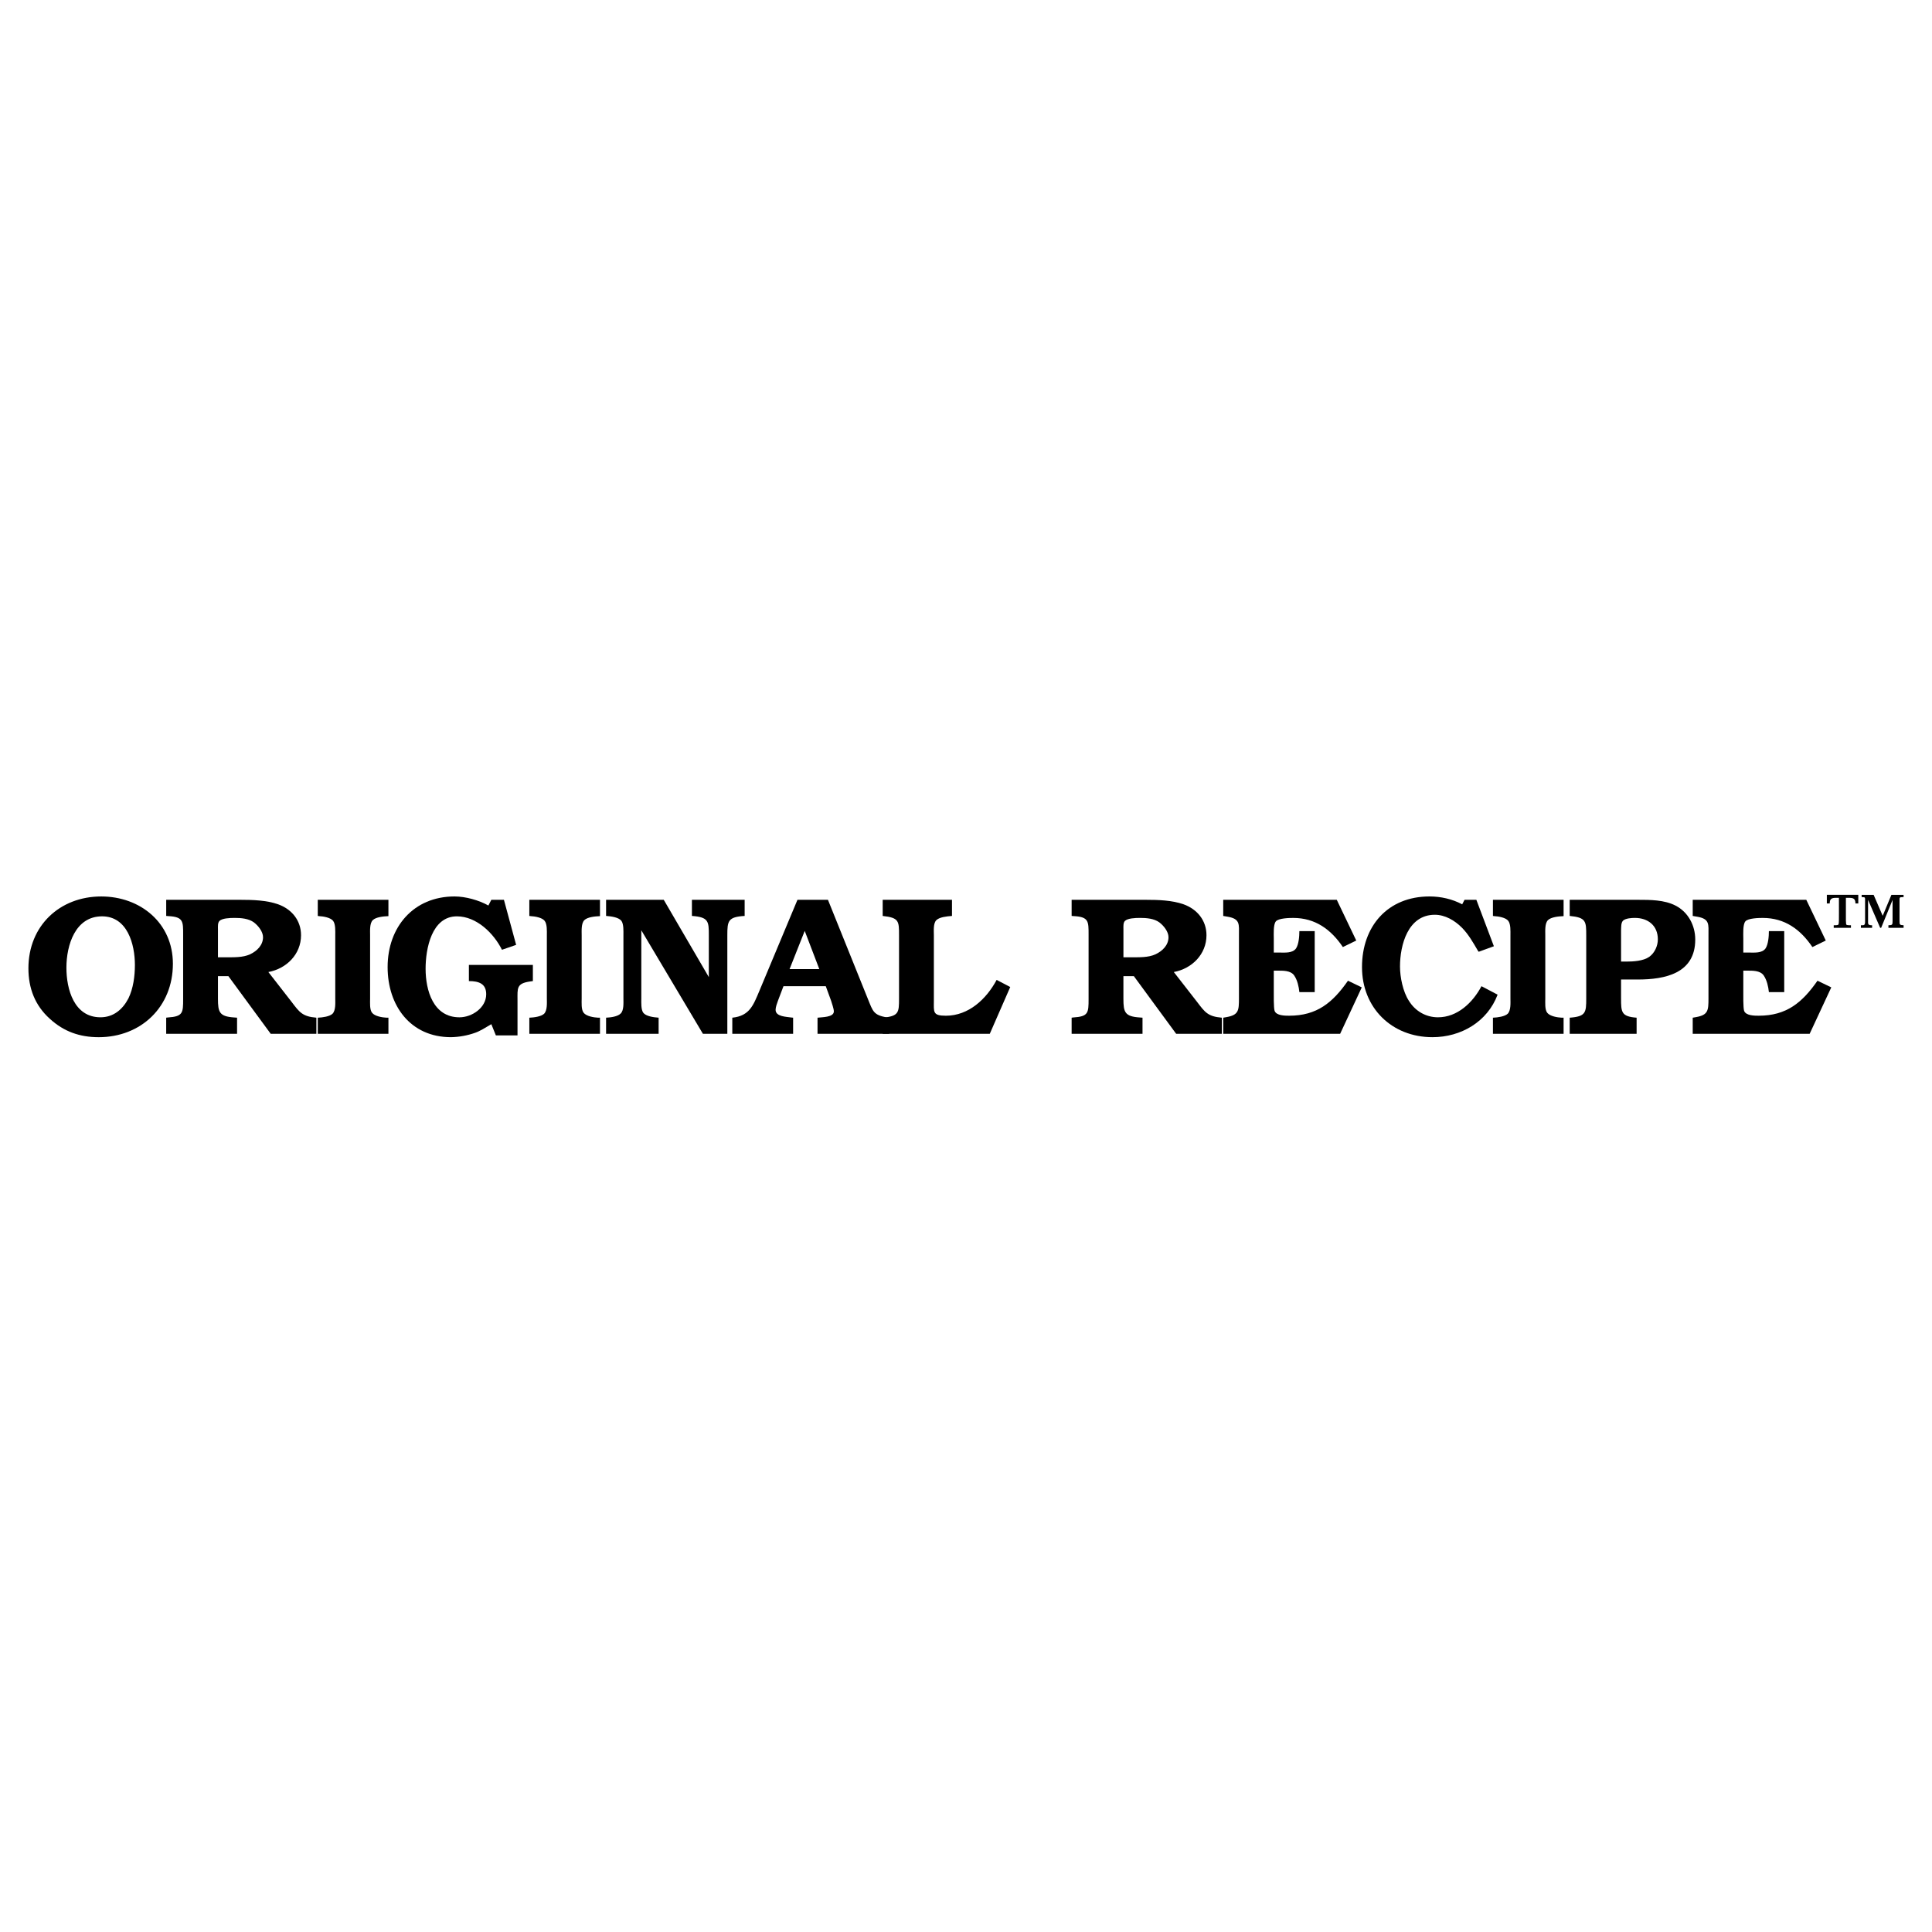
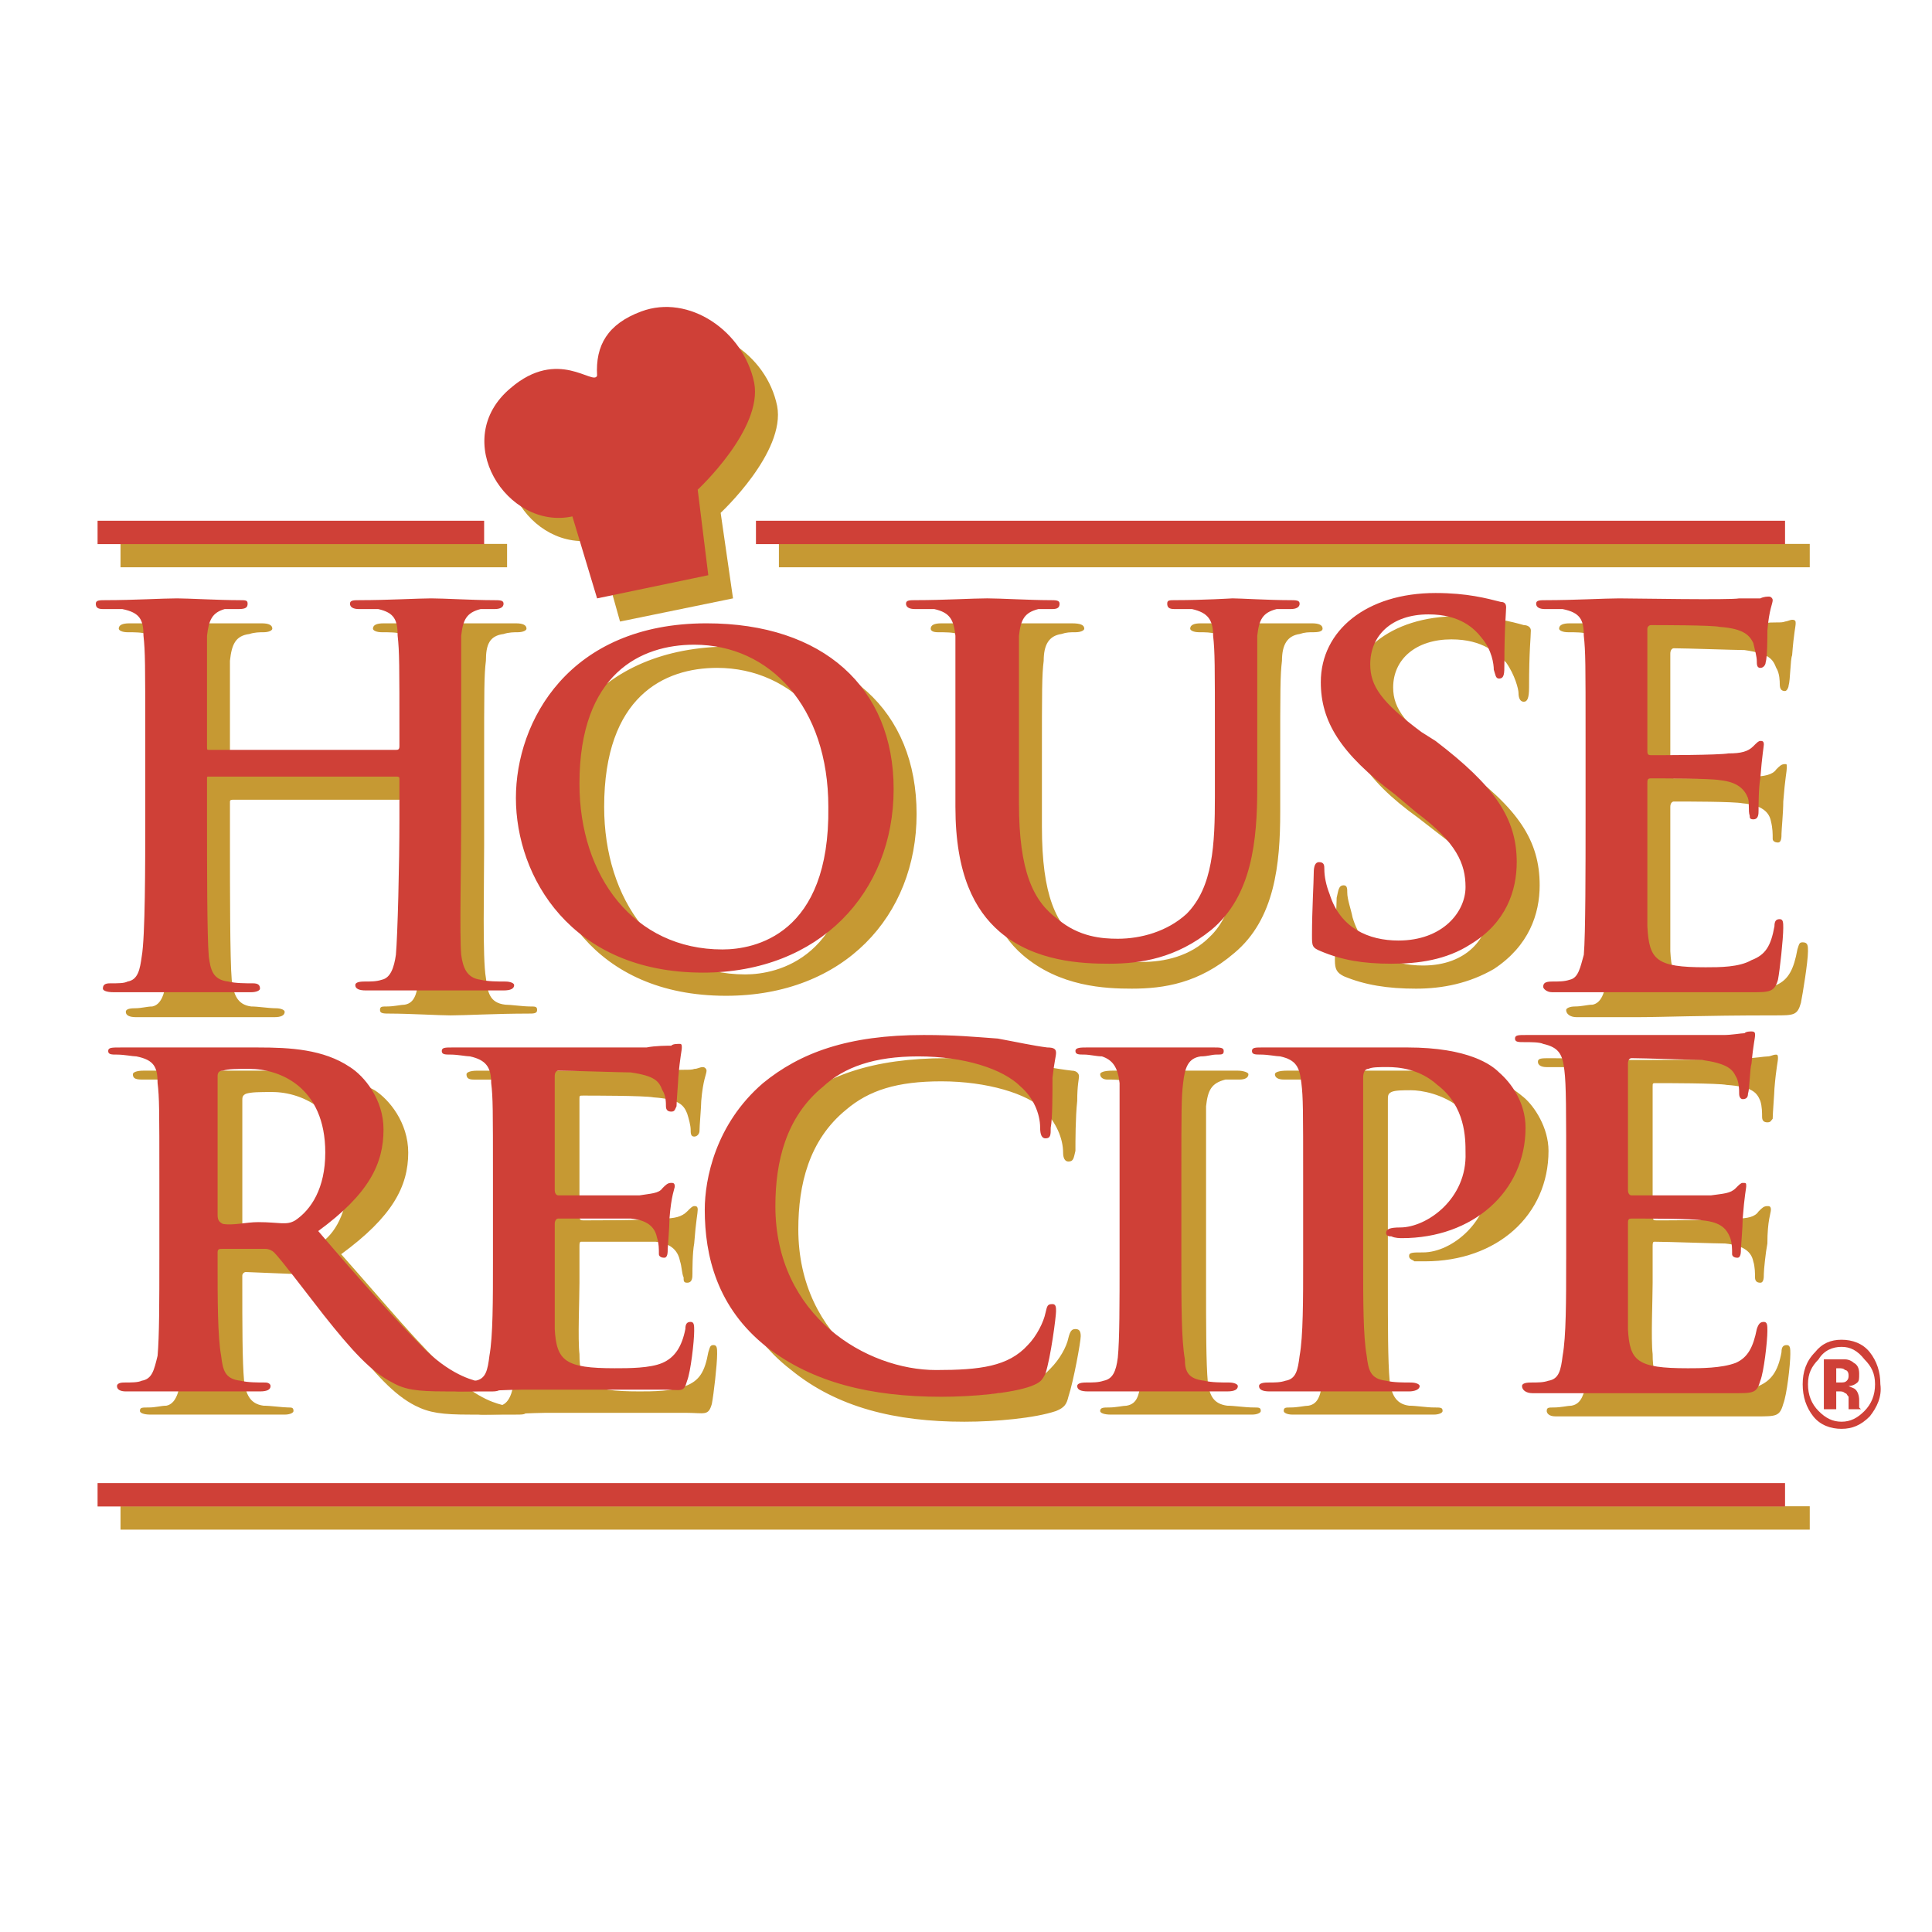
<svg xmlns="http://www.w3.org/2000/svg" width="2500" height="2500" viewBox="0 0 192.756 192.756">
-   <g fill-rule="evenodd" clip-rule="evenodd">
-     <path fill="#fff" d="M0 0h192.756v192.756H0V0z" />
-     <path d="M4.958 101.633c-1.474-1.334-2.123-3.043-2.123-5.026 0-4.242 3.123-7.167 7.267-7.167 3.887 0 7.148 2.631 7.148 6.715 0 4.303-3.181 7.326-7.402 7.326-1.887-.001-3.477-.551-4.89-1.848zm7.854-2.022c.489-1.002.647-2.24.647-3.339 0-2.062-.746-4.849-3.278-4.849-2.67 0-3.555 2.866-3.555 5.125 0 2.158.764 4.947 3.397 4.947 1.297.001 2.219-.786 2.789-1.884z" />
-     <path d="M29.111 99.982c.765 1.004 1.059 1.436 2.454 1.553v1.609H27.01l-4.222-5.752h-1.042v2.256c0 1.338.139 1.77 1.631 1.865l.275.021v1.609h-7.071v-1.609l.158-.021c1.514-.096 1.533-.451 1.533-1.844v-6.421c0-1.314.021-1.767-1.452-1.846l-.238-.019v-1.609h7.405c1.216 0 2.612.04 3.769.451 1.356.49 2.278 1.609 2.278 3.083 0 1.903-1.454 3.338-3.259 3.672l2.336 3.002zm-6.598-4.475c.786 0 1.708.038 2.436-.296.706-.332 1.293-.922 1.293-1.708 0-.549-.471-1.139-.903-1.471-.529-.393-1.293-.452-1.922-.452-.532 0-1.238.037-1.513.294-.195.176-.158.588-.158.824v2.809h.767zM38.753 103.145h-7.049v-1.609c.489-.021 1.176-.117 1.47-.393.334-.334.275-1.102.275-1.531v-6.303c0-.394.041-1.099-.213-1.433-.257-.334-.983-.452-1.395-.473l-.137-.019v-1.609h7.049v1.628c-.55.021-1.238.098-1.553.392-.334.316-.275 1.08-.275 1.514v6.303c0 .412-.059 1.117.198 1.434.276.352 1.021.469 1.452.49h.179v1.609h-.001z" />
-     <path d="M46.784 96.272h6.381v1.61l-.276.039c-1.374.197-1.257.668-1.257 1.885v3.496h-2.159l-.452-1.119c-.569.334-1.117.688-1.628.863a7.689 7.689 0 0 1-2.396.434c-4.065 0-6.324-3.164-6.324-6.992 0-4.006 2.592-7.049 6.677-7.049 1.099 0 2.436.375 3.376.904l.294-.569h1.257l1.218 4.496-1.414.49c-.823-1.65-2.534-3.336-4.497-3.336-2.513 0-3.122 3.218-3.122 5.223 0 2.18.767 4.85 3.377 4.85 1.259 0 2.67-.963 2.67-2.297 0-1.08-.764-1.316-1.727-1.316v-1.612h.002z" />
-     <path d="M59.861 103.145h-7.049v-1.609c.492-.021 1.179-.117 1.473-.393.334-.334.275-1.102.275-1.531v-6.303c0-.394.04-1.099-.217-1.433-.254-.334-.98-.452-1.393-.473l-.139-.019v-1.609h7.049v1.628c-.548.021-1.238.098-1.55.392-.334.316-.276 1.08-.276 1.514v6.303c0 .412-.058 1.117.198 1.434.273.352 1.021.469 1.452.49h.176v1.609h.001zM70.72 97.488v-4.18c0-1.374-.019-1.808-1.687-1.925v-1.609h5.261v1.609c-1.668.098-1.728.51-1.728 1.925v9.836H70.13l-6.146-10.329v6.795c0 .393-.04 1.117.196 1.434.275.352 1.002.451 1.531.49v1.609h-5.242v-1.609c.492-.021 1.16-.117 1.454-.414.334-.312.276-1.08.276-1.51v-6.303c0-.394.037-1.099-.199-1.433-.275-.353-1-.452-1.531-.492v-1.609h5.753l4.498 7.715zM86.591 99.67c.511 1.256.551 1.592 1.906 1.844l.214.021v1.609h-7.146v-1.609c.412-.059 1.628-.021 1.628-.627 0-.275-.195-.787-.273-1.062l-.532-1.453h-4.221l-.551 1.453c-.096.256-.235.648-.235.904 0 .688 1.08.688 1.551.764l.198.021v1.609h-6.068v-1.609c1.729-.176 2.101-1.258 2.691-2.65l3.81-9.111h3.042l3.986 9.896zm-4.849-2.984l-1.455-3.811-1.511 3.811h2.966z" />
-     <path d="M98.75 103.145H88.066v-1.609c1.613-.156 1.631-.51 1.631-1.924v-6.303c0-1.415 0-1.748-1.631-1.925v-1.609h6.914v1.609c-.551.04-1.237.117-1.551.411-.334.316-.257 1.08-.257 1.514v6.538c0 1.121-.136 1.492 1.198 1.492 2.277 0 4.045-1.668 5.065-3.574l1.357.709-2.042 4.671zM119.449 99.982c.764 1.004 1.059 1.436 2.453 1.553v1.609h-4.555l-4.221-5.752h-1.043v2.256c0 1.338.139 1.77 1.631 1.865l.275.021v1.609h-7.072v-1.609l.158-.021c1.514-.096 1.533-.451 1.533-1.844v-6.421c0-1.314.018-1.767-1.453-1.846l-.238-.019v-1.609h7.406c1.215 0 2.609.04 3.77.451 1.355.49 2.277 1.609 2.277 3.083 0 1.903-1.455 3.338-3.258 3.672l2.337 3.002zm-6.597-4.475c.783 0 1.707.038 2.432-.296.709-.332 1.297-.922 1.297-1.708 0-.549-.471-1.139-.904-1.471-.529-.393-1.293-.452-1.922-.452-.531 0-1.238.037-1.512.294-.195.176-.158.588-.158.824v2.809h.767zM131.17 98.982h-1.531c-.059-.549-.195-1.178-.51-1.648-.354-.531-1.158-.492-1.727-.492h-.316v2.061c0 .336-.02 1.631.08 1.947.176.488 1.041.488 1.451.488 2.77 0 4.34-1.297 5.871-3.492l1.377.664-2.16 4.635h-11.664v-1.609l.332-.059c1.197-.215 1.238-.648 1.238-1.865v-6.303c0-1.08.139-1.631-1.121-1.848l-.449-.077v-1.609h11.33l1.943 4.063-1.336.65c-1.178-1.748-2.748-2.906-4.949-2.906-.371 0-1.492.019-1.744.354-.258.334-.199 1.274-.199 1.687v1.414h.57c.531 0 1.295.081 1.648-.411.275-.413.334-1.217.334-1.727h1.531v6.083h.001zM149.416 99.238c-1.021 2.709-3.652 4.242-6.498 4.242-4.064 0-7.031-2.928-7.031-6.992 0-4.066 2.553-7.049 6.736-7.049 1.119 0 2.26.253 3.26.786l.234-.451h1.18l1.748 4.633-1.514.551-.078-.1c-.471-.805-.943-1.649-1.611-2.317-.705-.706-1.668-1.275-2.689-1.275-2.689 0-3.475 3.024-3.475 5.164 0 1.059.293 2.514.885 3.416.627 1.023 1.686 1.65 2.906 1.65 1.943 0 3.475-1.473 4.338-3.104l1.609.846z" />
-     <path d="M156 103.145h-7.049v-1.609c.488-.021 1.176-.117 1.473-.393.332-.334.273-1.102.273-1.531v-6.303c0-.394.039-1.099-.215-1.433-.256-.334-.982-.452-1.396-.473l-.135-.019v-1.609H156v1.628c-.551.021-1.236.098-1.553.392-.332.316-.273 1.08-.273 1.514v6.303c0 .412-.059 1.117.195 1.434.275.352 1.021.469 1.455.49H156v1.609zM161.734 99.611c0 1.375.02 1.807 1.551 1.924v1.609h-6.676v-1.609c1.609-.117 1.65-.51 1.65-1.924v-6.285c0-1.415-.021-1.786-1.65-1.943v-1.609h6.812c1.219 0 2.611 0 3.73.569 1.275.646 1.984 1.983 1.984 3.397 0 3.376-3.006 3.986-5.734 3.986h-1.668v1.885h.001zm.51-3.673c.707 0 1.709-.058 2.297-.471.551-.393.863-1.099.863-1.748 0-1.374-.98-2.139-2.295-2.139-.334 0-.885.037-1.158.254-.238.217-.197.669-.217.963v3.141h.51z" />
-     <path d="M178.014 98.982h-1.531c-.059-.549-.195-1.178-.51-1.648-.354-.531-1.158-.492-1.727-.492h-.316v2.061c0 .336-.02 1.631.08 1.947.178.488 1.041.488 1.451.488 2.77 0 4.34-1.297 5.871-3.492l1.375.664-2.158 4.635h-11.666v-1.609l.334-.059c1.197-.215 1.238-.648 1.238-1.865v-6.303c0-1.08.139-1.631-1.121-1.848l-.451-.077v-1.609h11.332l1.943 4.063-1.336.65c-1.178-1.748-2.748-2.906-4.949-2.906-.371 0-1.492.019-1.746.354-.256.334-.197 1.274-.197 1.687v1.414h.568c.533 0 1.297.081 1.65-.411.275-.413.334-1.217.334-1.727h1.531v6.083h.001zM189.922 89.506h-.154c-.252 0-.252.072-.252.292v2.109c0 .358.023.383.406.407v.254h-1.514v-.254c.375-.008.414-.04.414-.398v-2.133l-1.139 2.786h-.098l-1.207-2.786v2.28c0 .243.195.251.402.251v.254h-1.119v-.254h.125c.105-.008.201.011.25-.096.051-.099.043-.235.043-.334v-2.085c0-.203.023-.292-.223-.292h-.119v-.23h1.195l.906 2.093.869-2.093h1.213v.229h.002zm-4.518.634h-.287c0-.438-.17-.562-.602-.562h-.35c0 2.468-.023 2.631.072 2.695.09.04.27.04.357.04h.076v.254h-1.719v-.254h.07c.092 0 .271 0 .359-.04.115-.064.09-.227.09-2.695h-.318c-.43 0-.6.123-.6.562h-.287v-.864h3.137v.864h.002z" />
-   </g>
+   <path fill-rule="evenodd" clip-rule="evenodd" fill="#fff" d="M0 0h192.756v192.756H0V0z" />
+   <path fill="none" stroke="#c69933" stroke-width="2.331" stroke-miterlimit="2.613" d="M12.024 55.432h38.567" />
+   <path d="M97.789 82.814c0 6.756 1.76 10.312 4.225 12.446 3.699 3.2 8.277 3.378 10.92 3.378 3.17 0 6.691-.533 10.213-3.556 4.051-3.379 4.58-8.89 4.58-14.046v-5.157c0-7.111 0-8.534.176-9.957 0-1.6.527-2.489 1.762-2.667.527-.177.881-.177 1.408-.177.705 0 .881-.178.881-.356 0-.355-.352-.533-1.057-.533h-11.096c-.703 0-1.055.178-1.055.533 0 .178.352.356.879.356.529 0 1.232 0 1.762.177 1.584.356 1.938 1.067 2.113 2.667V81.747c0 4.979-.176 9.246-2.818 11.735-1.936 1.956-4.578 2.49-6.691 2.49-1.762 0-4.051-.178-6.164-1.778-2.465-1.956-3.875-4.801-3.875-11.735V75.88c0-7.111 0-8.534.178-9.957 0-1.6.527-2.489 1.76-2.667.529-.177.881-.177 1.408-.177.529 0 .881-.178.881-.356 0-.355-.352-.533-1.232-.533H93.915c-.704 0-1.057.178-1.057.533 0 .178.176.356.705.356.705 0 1.585 0 1.938.177 1.585.356 2.112 1.067 2.112 2.667.178 1.422.178 2.845.178 9.957v6.934h-.002zM141.287 98.639c2.641 0 5.283-.533 7.748-1.955 3.521-2.312 4.578-5.513 4.578-8.357 0-4.445-2.111-7.646-7.924-11.913l-1.41-1.067c-4.049-3.022-5.283-4.623-5.283-6.756 0-2.845 2.291-4.801 5.812-4.801 3.17 0 4.578 1.422 5.459 2.311.881 1.245 1.234 2.668 1.234 3.023 0 .533.174.889.527.889.352 0 .527-.355.527-1.422 0-3.734.178-4.979.178-5.69 0-.356-.354-.534-.705-.534-1.232-.355-3.346-.889-6.518-.889-6.867 0-11.27 3.734-11.27 9.068 0 3.734 1.762 7.112 7.221 11.024l2.289 1.778c4.051 3.023 4.754 5.334 4.754 7.646 0 2.489-2.113 5.335-6.516 5.335-3.17 0-5.986-1.245-7.043-4.801-.176-.889-.529-1.779-.529-2.49 0-.355 0-.711-.352-.711-.529 0-.529.533-.705 1.245 0 .711-.176 3.556-.176 6.223 0 .89.176 1.245.881 1.601 2.116.887 4.405 1.243 7.223 1.243zM114.166 127.977c0 4.445 0 8.002-.352 9.957-.176 1.244-.354 2.133-1.41 2.312-.352 0-1.057.178-1.76.178-.529 0-.881 0-.881.354 0 .18.352.357 1.057.357H124.908c.529 0 .881-.178.881-.357 0-.354-.176-.354-.705-.354-.881 0-1.938-.178-2.641-.178-1.408-.18-1.762-1.068-1.938-2.312-.176-1.955-.176-5.512-.176-9.957v-8-9.604c.176-1.6.527-2.311 1.938-2.666h1.408c.527 0 .881-.178.881-.533 0-.178-.529-.355-1.057-.355h-12.504c-.881 0-1.232.178-1.232.355 0 .355.352.533.703.533.705 0 1.234 0 1.938.178 1.057.178 1.586.889 1.586 2.488.176 1.424.176 2.668.176 9.604v8zM72.429 99.35c11.799 0 19.02-8 19.02-18.136 0-10.312-7.044-16.713-18.492-16.713-13.911 0-19.019 9.779-19.019 17.425 0 7.822 5.283 17.424 18.491 17.424zm1.937-2.133c-8.806 0-14.089-7.469-14.089-16.714 0-11.023 5.988-13.869 11.271-13.869 7.573 0 13.561 6.224 13.561 16.181-.001 12.801-7.573 14.402-10.743 14.402zM18.188 127.977c0 4.268 0 7.824-.177 9.779-.176 1.244-.528 2.311-1.408 2.49-.528 0-1.057.178-1.761.178s-.881 0-.881.354c0 .18.353.357 1.057.357h13.383c.529 0 .881-.178.881-.357 0-.354-.176-.354-.528-.354-.528 0-1.761-.178-2.466-.178-1.409-.18-1.761-1.246-1.938-2.49-.176-1.955-.176-5.512-.176-9.779v-.711c0-.178.176-.355.353-.355l4.402.178c.352 0 .528 0 .881.355.528.533 2.817 3.734 4.931 6.223 2.642 3.379 4.579 5.512 6.692 6.58 1.409.711 2.642.889 5.459.889h4.579c.704 0 1.056 0 1.056-.357 0-.354-.176-.354-.704-.354-.352 0-.705-.178-1.409-.178-.705-.18-2.642-.535-5.459-3.201-2.994-2.668-6.339-6.756-10.918-11.914 5.106-3.732 6.692-6.756 6.692-10.135 0-3.021-1.937-5.334-3.346-6.223-2.817-1.6-6.164-1.955-9.157-1.955H14.314c-.705 0-1.057.178-1.057.355 0 .355.176.533.88.533h1.938c1.584.355 1.937 1.066 2.113 2.666v17.604zm5.987-18.137c0-.355 0-.533.353-.711.528-.178 1.409-.178 2.641-.178 2.994 0 7.573 1.955 7.573 8.357 0 3.734-1.409 5.867-2.817 6.756-.881.711-1.762.355-3.698.355-1.233 0-2.642.355-3.698 0-.353-.178-.353-.355-.353-.889v-13.69h-.001zM160.482 84.237c0 4.267 0 11.379-.176 13.335-.176 1.422-.529 2.488-1.41 2.666-.527 0-1.057.178-1.76.178-.529 0-.881.178-.881.355 0 .355.352.713 1.057.713h5.812c2.816 0 6.516-.178 13.912-.178 1.936 0 2.289 0 2.641-1.246.176-.889.705-4.088.705-5.156 0-.533 0-.889-.529-.889-.352 0-.352.178-.527.711-.354 1.957-.881 3.023-2.113 3.556-1.234.533-3.346.533-4.58.533-5.105 0-5.811-.711-5.986-3.912V80.501c0-.355.176-.533.352-.533 1.232 0 5.988 0 6.869.178 1.938.178 2.641.89 2.816 1.778.178.711.178 1.244.178 1.778 0 .178.176.355.527.355s.352-.534.352-.89c0-.355.176-2.133.176-3.2.178-2.312.354-3.022.354-3.378s0-.355-.176-.355c-.354 0-.529.177-.881.533-.352.533-1.234.711-2.289.711-1.234.177-6.869.177-7.926.177-.176 0-.352-.177-.352-.533V65.211c0-.355.176-.533.352-.533 1.057 0 6.164.178 7.045.178 2.465.355 2.818.889 3.17 1.777.352.534.352 1.422.352 1.6 0 .534.176.712.529.712.176 0 .352-.355.352-.534.176-.534.176-2.667.352-3.022.176-2.312.354-2.845.354-3.201 0-.178 0-.355-.354-.355-.176 0-.527.178-.703.178-.354.178-1.232 0-2.115.178H156.61c-.703 0-1.057.178-1.057.533 0 .178.354.356.881.356.705 0 1.586 0 1.938.177 1.584.356 1.938 1.067 2.113 2.667v18.315h-.003z" fill-rule="evenodd" clip-rule="evenodd" fill="#c69933" />
+   <path d="M51.472 127.977c0 4.268 0 7.824-.176 9.779-.176 1.244-.528 2.311-1.409 2.49-.528 0-1.057.178-1.937.178-.528 0-.705 0-.705.354 0 .18.353.357.881.357 2.113 0 5.283-.178 6.34-.178h13.913c1.937 0 2.289.355 2.642-.891.176-.889.528-3.91.528-4.979 0-.533 0-.889-.352-.889-.353 0-.353.178-.528.711-.352 1.957-.88 2.846-2.289 3.379-1.233.533-3.346.533-4.579.533-5.107 0-5.988-.711-5.988-3.734-.175-1.422 0-5.512 0-7.111v-3.557c0-.355 0-.533.176-.533h7.396c1.761.178 2.29 1.066 2.466 1.957.176.533.176 1.244.352 1.6 0 .355 0 .533.353.533.529 0 .529-.533.529-.889s0-2.135.175-3.023c.176-2.311.352-3.021.352-3.377s-.176-.355-.352-.355c-.175 0-.352.178-.704.533-.529.533-1.233.711-2.466.711-1.233.178-6.868.178-7.925.178-.353 0-.353-.178-.353-.533v-11.559c0-.355 0-.355.353-.355.881 0 6.164 0 7.044.178 2.465.178 2.993.711 3.346 1.602.175.533.352 1.244.352 1.6s0 .711.352.711.529-.355.529-.533c0-.533.175-2.49.175-3.023.176-2.133.529-2.666.529-3.021 0-.178-.176-.355-.353-.355-.352 0-.528.178-.88.178-.352.178-1.585 0-2.465.178H47.598c-.705 0-1.057.178-1.057.355 0 .355.176.533.704.533h1.938c1.761.355 2.113 1.066 2.289 2.666v17.601zM96.203 141.846c3.17 0 7.045-.355 9.158-1.068.879-.354 1.057-.711 1.232-1.422.527-1.6 1.232-5.512 1.232-6.045s-.176-.711-.529-.711c-.352 0-.527.178-.703.889-.176.889-.881 2.135-1.762 3.023-1.938 2.133-4.754 2.666-9.157 2.666-6.869 0-16.026-5.512-16.026-16.535 0-4.445 1.057-8.891 4.755-11.914 2.289-1.955 5.107-2.844 9.51-2.844 4.579 0 8.629 1.244 10.215 2.844 1.232 1.246 1.938 2.846 1.938 4.268 0 .533.174.889.527.889.527 0 .527-.355.703-1.066 0-.889 0-3.377.178-4.979 0-1.6.176-2.133.176-2.488 0-.178-.176-.533-.705-.533-1.584-.178-3.17-.533-5.107-.711-2.289-.355-4.227-.535-7.396-.535-7.396 0-12.328 1.779-15.85 4.98-4.931 3.91-5.987 9.424-5.987 12.623 0 4.445 1.232 9.602 6.34 13.514 4.579 3.733 10.39 5.155 17.258 5.155zM158.545 127.977c0 4.268 0 7.824-.176 9.779-.352 1.244-.529 2.311-1.586 2.49-.352 0-1.057.178-1.76.178-.529 0-.705 0-.705.354 0 .18.176.535.881.535h20.076c1.938 0 2.289 0 2.641-1.246.354-.889.705-3.91.705-4.979 0-.533 0-.889-.352-.889-.354 0-.529.178-.529.711-.352 1.957-1.057 2.846-2.289 3.379s-3.346.533-4.756.533c-4.93 0-5.811-.711-5.811-3.734-.176-1.422 0-5.512 0-7.111v-3.557c0-.355 0-.533.176-.533 1.232 0 6.164.178 7.045.178 1.938.178 2.641.889 2.818 1.779.176.533.176 1.244.176 1.6s.176.533.527.533.352-.533.352-.889.178-2.135.354-3.023c0-2.311.352-3.021.352-3.377s-.176-.355-.352-.355c-.354 0-.527.178-.881.533-.352.533-1.057.711-2.289.711-1.232.178-6.869.178-7.926.178-.352 0-.352-.178-.352-.533v-12.803c0-.355 0-.355.352-.355.881 0 6.164 0 7.045.178 2.465.178 2.994.711 3.346 1.6.178.533.178 1.246.178 1.602s.174.533.527.533c.352 0 .352-.178.529-.355 0-.533.176-2.668.176-3.023.176-2.133.352-2.666.352-3.023 0-.176 0-.355-.176-.355-.352 0-.529.18-.881.18-.354 0-1.232.176-2.113.176-.881.18-10.918.18-12.504.18-1.408 0-4.402-.18-7.045-.18-.879 0-1.232 0-1.232.357 0 .355.354.533.881.533h1.938c1.762.355 2.113 1.066 2.113 2.666.176 1.424.176 3.912.176 10.848v7.996h-.001z" fill-rule="evenodd" clip-rule="evenodd" fill="#c69933" />
+   <path d="M132.305 127.977c0 4.268 0 7.824-.352 9.779-.176 1.244-.352 2.311-1.408 2.49-.354 0-1.059.178-1.762.178-.529 0-.705 0-.705.354 0 .18.352.357.881.357H143.047c.529 0 .881-.178.881-.357 0-.354-.176-.354-.881-.354-.703 0-1.76-.178-2.465-.178-1.408-.18-1.762-1.246-1.938-2.49-.176-1.955-.176-5.512-.176-9.779V109.84c0-.533 0-.711.352-.889.354-.178 1.234-.178 1.938-.178 1.057 0 3.17.355 4.932 1.779 2.816 2.311 2.994 5.332 2.994 6.756 0 4.623-3.875 7.645-6.693 7.645-1.057 0-1.408 0-1.408.355 0 .357.352.357.529.535h1.057c7.219 0 12.326-4.623 12.326-11.025 0-2.311-1.408-4.445-2.465-5.334-.881-.711-2.994-2.666-9.334-2.666H128.43c-.879 0-1.232.178-1.232.355 0 .355.354.533.881.533h1.938c1.586.355 2.113 1.066 2.113 2.666.176 1.424.176 2.668.176 9.604v8.001h-.001zM23.295 77.302c-.176 0-.353-.178-.353-.355V75.88v-9.957c.176-1.6.529-2.489 1.938-2.667.528-.177 1.057-.177 1.409-.177.528 0 .88-.178.88-.356 0-.355-.352-.533-1.056-.533H12.905c-.704 0-1.057.178-1.057.533 0 .178.353.356.88.356.705 0 1.409 0 1.938.177 1.584.356 1.937 1.067 2.113 2.667v18.314c0 4.267 0 11.557-.176 13.513-.176 1.422-.528 2.488-1.409 2.666-.528 0-1.057.178-1.761.178-.705 0-.881.178-.881.355 0 .357.353.535 1.057.535h13.737c.705 0 1.056-.178 1.056-.535 0-.178-.351-.355-.88-.355-.705 0-1.761-.178-2.466-.178-1.409-.178-1.761-1.244-1.937-2.666-.176-1.956-.176-9.247-.176-13.513v-4.268c0-.178.176-.178.353-.178h18.667c.176 0 .176 0 .176.178v4.268c0 4.267 0 11.379-.352 13.335-.176 1.422-.352 2.488-1.409 2.666-.352 0-1.057.178-1.761.178-.528 0-.705 0-.705.355s.352.355 1.057.355c1.761 0 4.931.18 5.988.18 1.409 0 4.579-.18 7.749-.18.529 0 .881 0 .881-.355s-.176-.355-.705-.355c-.705 0-1.937-.178-2.465-.178-1.585-.178-1.761-1.244-1.938-2.666-.352-1.956-.176-9.069-.176-13.335V75.88c0-7.111 0-8.534.176-9.957 0-1.6.352-2.489 1.761-2.667.529-.177 1.057-.177 1.409-.177.528 0 .88-.178.88-.356 0-.355-.352-.533-1.056-.533H38.265c-.704 0-1.056.178-1.056.533 0 .178.352.356.881.356.704 0 1.584 0 1.937.177 1.584.356 1.937 1.067 2.113 2.667V76.947c0 .178 0 .355-.176.355H23.295z" fill-rule="evenodd" clip-rule="evenodd" fill="#c69933" />
+   <path fill="none" stroke="#c69933" stroke-width="2.331" stroke-miterlimit="2.613" d="M12.024 151.447h168.535" />
+   <path d="M73.133 59.7L71.9 51.165s6.516-6.045 5.635-10.668c-1.056-5.157-6.516-8.712-11.271-7.112-3.347 1.245-4.579 3.378-4.403 6.579-.353.889-3.875-3.023-8.629 1.067-5.988 5.334-.353 14.224 6.339 12.802l2.29 8.179L73.133 59.7z" fill-rule="evenodd" clip-rule="evenodd" fill="#c69933" />
+   <path fill="none" stroke="#c69933" stroke-width="2.331" stroke-miterlimit="2.613" d="M77.712 55.432h102.847" />
+   <path fill="none" stroke="#cf4037" stroke-width="2.331" stroke-miterlimit="2.613" d="M9.735 53.121h38.567" />
+   <path d="M95.322 80.502c0 6.757 1.938 10.312 4.402 12.446 3.523 3.023 8.277 3.202 10.92 3.202 3.17 0 6.691-.534 10.213-3.379 4.051-3.378 4.58-8.89 4.58-14.225v-4.978-10.135c.176-1.6.527-2.312 1.938-2.667h1.408c.527 0 .881-.178.881-.533 0-.356-.354-.356-1.057-.356-1.938 0-4.932-.178-5.637-.178 0 0-2.992.178-5.635.178-.705 0-.881 0-.881.356 0 .355.176.533.705.533h1.762c1.584.356 2.113 1.067 2.113 2.667.176 1.6.176 2.845.176 10.135v5.867c0 4.801-.176 9.067-2.818 11.734-1.938 1.778-4.578 2.49-6.867 2.49-1.586 0-3.875-.178-5.988-1.956-2.465-1.778-3.875-4.8-3.875-11.557v-6.578-10.135c.176-1.6.529-2.312 1.938-2.667h1.408c.529 0 .705-.178.705-.533 0-.356-.352-.356-1.057-.356-1.762 0-4.932-.178-6.164-.178-1.408 0-4.403.178-7.044.178-.704 0-1.057 0-1.057.356 0 .355.353.533.88.533h1.938c1.585.356 1.937 1.067 2.113 2.667v17.069zM138.82 96.15c2.643 0 5.459-.356 7.926-1.957 3.521-2.134 4.578-5.334 4.578-8.179 0-4.445-2.289-7.646-8.1-12.091l-1.41-.889c-4.051-3.023-5.105-4.623-5.105-6.757 0-2.845 2.111-4.979 5.811-4.979 3.17 0 4.578 1.422 5.283 2.312 1.057 1.245 1.232 2.667 1.232 3.2.176.533.176.889.529.889.527 0 .527-.533.527-1.422 0-3.734.176-5.156.176-5.69 0-.355-.176-.533-.527-.533-1.41-.355-3.348-.889-6.516-.889-6.869 0-11.447 3.734-11.447 8.89 0 3.912 1.936 7.112 7.396 11.202l2.113 1.779c4.051 3.022 4.93 5.156 4.93 7.467 0 2.49-2.289 5.334-6.691 5.334-2.994 0-5.812-1.245-6.867-4.623-.354-.889-.529-1.778-.529-2.489 0-.355 0-.711-.527-.711-.354 0-.529.355-.529 1.065 0 .89-.176 3.734-.176 6.224 0 1.067 0 1.245.881 1.6 2.113.891 4.226 1.247 7.042 1.247zM111.701 125.666c0 4.443 0 8-.176 9.777-.178 1.424-.529 2.135-1.41 2.312-.527.178-1.057.178-1.76.178-.705 0-.881.178-.881.355 0 .355.352.533 1.057.533H122.443c.703 0 1.057-.178 1.057-.533 0-.178-.354-.355-.881-.355-.705 0-1.762 0-2.465-.178-1.586-.178-1.938-.889-1.938-2.133-.352-1.957-.352-5.514-.352-9.957v-8.002c0-6.936 0-8.18.176-9.602.176-1.6.527-2.49 1.76-2.666.705 0 1.057-.18 1.586-.18.527 0 .705 0 .705-.355s-.354-.355-1.057-.355H108.53c-.705 0-1.234 0-1.234.355s.354.355.881.355c.529 0 1.234.18 1.762.18 1.057.355 1.586 1.066 1.762 2.666v17.605zM70.139 97.039c11.623 0 19.02-8.002 19.02-18.314 0-10.135-7.044-16.536-18.667-16.536-13.736 0-19.02 9.779-19.02 17.425 0 7.823 5.459 17.425 18.667 17.425zm1.938-2.312c-8.806 0-14.265-7.29-14.265-16.536 0-11.024 6.165-13.869 11.447-13.869 7.572 0 13.384 6.223 13.384 16.18.176 12.803-7.396 14.225-10.566 14.225zM15.898 125.666c0 4.088 0 7.645-.176 9.6-.352 1.424-.528 2.312-1.585 2.49-.353.178-1.057.178-1.761.178-.528 0-.704.178-.704.355 0 .355.352.533.88.533h13.385c.704 0 1.056-.178 1.056-.533 0-.178-.176-.355-.528-.355-.705 0-1.761 0-2.466-.178-1.584-.178-1.761-1.066-1.937-2.49-.353-1.955-.353-5.512-.353-9.6v-.713c0-.355.177-.355.529-.355h4.227c.352 0 .704.178.88.355.705.713 2.994 3.734 4.931 6.225 2.818 3.555 4.754 5.689 6.868 6.756 1.233.711 2.466.889 5.284.889h4.755c.527 0 .88-.178.88-.533 0-.178-.176-.355-.528-.355h-1.409c-.705-.178-2.818-.533-5.635-3.201-2.818-2.844-6.34-6.756-10.743-11.912 5.107-3.734 6.516-6.756 6.516-10.135 0-3.023-1.937-5.334-3.346-6.223-2.641-1.779-5.987-1.957-9.157-1.957H12.025c-.88 0-1.232 0-1.232.355s.352.355.88.355c.704 0 1.585.18 1.937.18 1.761.355 2.113 1.066 2.113 2.666.176 1.422.176 2.666.176 9.602v8.001h-.001zm5.811-18.314c0-.355.177-.533.529-.533.529-.178 1.409-.178 2.642-.178 2.994 0 7.573 1.777 7.573 8.355 0 3.557-1.409 5.691-2.994 6.758-.88.533-1.585.178-3.698.178-1.232 0-2.465.355-3.522.178-.352-.178-.529-.355-.529-.889v-13.869h-.001zM158.193 81.748c0 4.445 0 11.557-.176 13.513-.354 1.245-.529 2.312-1.41 2.489-.527.178-1.057.178-1.76.178-.705 0-.881.178-.881.533 0 .178.352.533.881.533h19.899c1.762 0 2.291 0 2.643-1.244.176-.889.527-4.09.527-5.157 0-.533 0-.889-.352-.889s-.527.178-.527.711c-.354 1.956-.881 2.845-2.291 3.378-1.232.712-3.17.712-4.578.712-4.932 0-5.635-.712-5.811-4.09V78.191c0-.356 0-.534.352-.534 1.057 0 5.986 0 6.867.178 1.762.178 2.467.89 2.818 1.778.176.533 0 1.245.176 1.778 0 .178 0 .355.354.355.527 0 .527-.534.527-.889 0-.356 0-2.312.176-3.201.178-2.312.352-3.2.352-3.378 0-.355-.174-.355-.352-.355-.176 0-.352.178-.703.533-.529.533-1.234.711-2.467.711-1.057.178-6.691.178-7.748.178-.352 0-.352-.178-.352-.533v-12.09c0-.178.176-.355.352-.355.881 0 6.164 0 6.867.178 2.467.178 2.994.889 3.348 1.601.176.711.352 1.422.352 1.778s0 .711.352.711.529-.355.529-.534c.176-.533.176-2.667.176-3.2.176-2.134.529-2.667.529-3.023 0-.178-.178-.355-.354-.355s-.529 0-.881.178h-2.113c-.881.178-10.566 0-11.975 0s-4.578.178-7.221.178c-.705 0-1.057 0-1.057.356 0 .355.352.533.881.533h1.762c1.76.356 2.113 1.067 2.113 2.667.176 1.6.176 2.845.176 10.135v8.178z" fill-rule="evenodd" clip-rule="evenodd" fill="#cf4037" />
+   <path d="M49.183 125.666c0 4.088 0 7.645-.353 9.6-.176 1.424-.352 2.312-1.409 2.49-.352.178-1.057.178-1.761.178-.528 0-.88.178-.88.355.176.355.352.533 1.056.533 1.938 0 5.107-.178 6.34-.178h13.913c1.937 0 2.113.355 2.466-.889.352-.889.704-3.912.704-4.979 0-.533 0-.889-.352-.889s-.528.178-.528.711c-.353 1.777-1.057 2.844-2.29 3.379-1.233.533-3.346.533-4.754.533-4.932 0-5.812-.711-5.988-3.912v-10.491c0-.355.176-.533.353-.533h7.22c1.938.178 2.466 1.066 2.642 1.955.176.533.176 1.066.176 1.6 0 .178.176.355.528.355.352 0 .352-.533.352-.889 0-.178.176-2.133.176-3.021.175-2.312.528-3.023.528-3.201 0-.355-.176-.355-.353-.355-.352 0-.527.178-.88.533-.352.533-1.233.533-2.29.711h-8.101c-.177 0-.353-.178-.353-.533V107.35c0-.355.176-.533.353-.533 1.057 0 6.34.178 7.22.178 2.466.355 2.818.889 3.17 1.777.353.533.353 1.244.353 1.6s.176.533.527.533c.353 0 .353-.178.529-.533 0-.533.176-2.488.176-2.844.176-2.133.352-2.668.352-3.023 0-.178 0-.355-.176-.355-.353 0-.705 0-.881.178-.352 0-1.584 0-2.464.178H45.132c-.705 0-1.057 0-1.057.355s.352.355.88.355c.704 0 1.585.18 1.937.18 1.585.355 2.114 1.066 2.114 2.666.176 1.422.176 2.666.176 9.602v8.002h.001zM93.914 139.355c3.17 0 7.045-.355 8.981-1.066.881-.355 1.057-.533 1.41-1.244.527-1.602 1.057-5.689 1.057-6.223 0-.355 0-.713-.354-.713-.527 0-.527.18-.703.891-.176.889-.881 2.311-1.762 3.199-1.938 2.135-4.754 2.49-9.158 2.49-6.868 0-16.025-5.334-16.025-16.357 0-4.447 1.057-8.891 4.754-11.914 2.113-1.955 5.107-3.021 9.51-3.021 4.579 0 8.454 1.244 10.213 3.021 1.234 1.066 1.938 2.668 1.938 4.09 0 .711.176 1.066.529 1.066.527 0 .527-.355.527-1.066.176-.889.176-3.379.176-4.979.176-1.6.354-2.133.354-2.49 0-.355-.178-.533-.881-.533-1.408-.178-2.994-.533-4.932-.889-2.465-.178-4.227-.355-7.396-.355-7.573 0-12.328 1.777-16.026 4.801-4.755 4.09-5.812 9.602-5.812 12.625 0 4.621 1.232 9.779 6.164 13.689 4.58 3.557 10.392 4.978 17.436 4.978zM156.256 125.666c0 4.088 0 7.645-.352 9.6-.178 1.424-.354 2.312-1.41 2.49-.527.178-1.057.178-1.76.178-.705 0-.881.178-.881.355 0 .355.352.711 1.057.711H172.987c1.938 0 2.289 0 2.641-1.244.352-.889.705-3.912.705-4.979 0-.533 0-.889-.354-.889-.352 0-.527.178-.703.711-.352 1.777-.881 2.844-2.113 3.379-1.408.533-3.521.533-4.756.533-5.105 0-5.811-.711-5.986-3.912v-10.491c0-.355 0-.533.352-.533 1.232 0 6.164 0 7.045.178 1.938.178 2.465.889 2.816 1.777.178.533.178 1.066.178 1.6 0 .178.176.355.527.355s.352-.533.352-.889c0-.178.178-2.133.178-3.021.176-2.312.352-3.023.352-3.201 0-.355 0-.355-.352-.355-.178 0-.354.178-.705.533-.529.533-1.232.533-2.467.711h-7.924c-.176 0-.352-.178-.352-.533v-12.623c0-.355.176-.535.352-.535 1.057 0 6.34.18 7.045.18 2.465.355 2.994.889 3.346 1.6.352.533.352 1.422.352 1.777s.176.533.354.533c.352 0 .527-.178.527-.533.176-.533.176-2.488.352-3.021.178-1.957.354-2.49.354-2.846 0-.178 0-.355-.354-.355-.176 0-.527 0-.703.178-.354 0-1.232.178-2.113.178h-19.725c-.703 0-1.057 0-1.057.355s.354.355.881.355c.705 0 1.584 0 1.938.178 1.584.355 1.938 1.066 2.113 2.668.176 1.422.176 3.91.176 10.846v8.001h-.003z" fill-rule="evenodd" clip-rule="evenodd" fill="#cf4037" />
+   <path d="M130.016 125.666c0 4.088 0 7.645-.352 9.6-.178 1.424-.354 2.312-1.41 2.49-.527.178-1.057.178-1.76.178-.705 0-.881.178-.881.355 0 .355.352.533 1.057.533h13.912c.529 0 1.057-.178 1.057-.533 0-.178-.352-.355-.881-.355-.703 0-1.762 0-2.465-.178-1.584-.178-1.762-1.066-1.938-2.49-.352-1.955-.352-5.512-.352-9.6v-18.137c0-.533.176-.889.527-.889.352-.178 1.057-.178 1.938-.178 1.057 0 3.17.178 4.932 1.777 2.816 2.133 2.816 5.334 2.816 6.756.176 4.623-3.873 7.469-6.516 7.469-1.057 0-1.408.178-1.408.533s.352.355.527.355c.354.178.881.178 1.057.178 7.045 0 12.328-4.623 12.328-11.023 0-2.49-1.408-4.445-2.641-5.512-.705-.711-2.994-2.49-9.158-2.49H125.964c-.703 0-1.057 0-1.057.355s.354.355.881.355c.705 0 1.586.18 1.938.18 1.584.355 1.938 1.066 2.113 2.666.176 1.422.176 2.666.176 9.602v8.003h.001zM20.83 74.813c-.176 0-.176 0-.176-.355v-.889-10.135c.176-1.6.528-2.312 1.761-2.667h1.408c.705 0 .881-.178.881-.533 0-.356-.176-.356-.881-.356-1.937 0-5.106-.178-6.164-.178-1.409 0-4.402.178-7.044.178-.704 0-1.056 0-1.056.356 0 .355.176.533.705.533h1.938c1.76.356 2.113 1.067 2.113 2.667.176 1.6.176 2.845.176 10.135v8.179c0 4.445 0 11.735-.352 13.69-.176 1.246-.353 2.312-1.409 2.49-.353.178-.88.178-1.761.178-.528 0-.704.178-.704.533 0 .178.352.355 1.056.355h13.737c.529 0 .881-.178.881-.355 0-.355-.177-.533-.705-.533-.705 0-1.761 0-2.465-.178-1.585-.178-1.762-1.244-1.938-2.49-.176-1.956-.176-9.245-.176-13.69v-4.09c0-.177 0-.177.176-.177h18.667c.176 0 .352 0 .352.177v4.09c0 4.445-.176 11.557-.352 13.513-.176 1.245-.528 2.312-1.408 2.489-.529.178-1.058.178-1.761.178-.705 0-.881.178-.881.355 0 .355.352.533 1.056.533H50.24c.705 0 1.057-.178 1.057-.533 0-.178-.352-.355-.88-.355-.705 0-1.761 0-2.466-.178-1.409-.178-1.761-1.244-1.937-2.489-.176-1.956 0-9.068 0-13.513v-8.179-10.135c.176-1.6.528-2.312 1.937-2.667h1.409c.529 0 .88-.178.88-.533 0-.356-.352-.356-1.056-.356-1.938 0-4.932-.178-6.164-.178-1.233 0-4.402.178-7.045.178-.704 0-1.057 0-1.057.356 0 .355.353.533.88.533h1.938c1.585.356 1.938 1.067 1.938 2.667.176 1.6.176 2.845.176 10.135v.889c0 .355-.176.355-.352.355H20.83z" fill-rule="evenodd" clip-rule="evenodd" fill="#cf4037" />
+   <path fill="none" stroke="#cf4037" stroke-width="2.331" stroke-miterlimit="2.613" d="M9.735 149.135h168.359" />
+   <path d="M70.667 57.388l-1.057-8.534s6.516-6.045 5.636-10.668c-1.057-5.156-6.517-8.89-11.271-7.112-3.347 1.245-4.579 3.378-4.403 6.401-.352 1.067-3.874-2.845-8.629 1.245-6.164 5.156-.353 14.224 6.164 12.802l2.465 8.179 11.095-2.313z" fill-rule="evenodd" clip-rule="evenodd" fill="#cf4037" />
+   <path fill="none" stroke="#cf4037" stroke-width="2.331" stroke-miterlimit="2.613" d="M75.422 53.121h102.672" />
+   <path d="M181.439 135.623c-.705.711-1.057 1.422-1.057 2.488s.352 1.955 1.057 2.666c.705.713 1.408 1.068 2.289 1.068s1.584-.355 2.289-1.068c.705-.711 1.057-1.6 1.057-2.666s-.352-1.777-1.057-2.488c-.705-.891-1.408-1.246-2.289-1.246s-1.761.355-2.289 1.246zm5.108 5.689c-.881.889-1.762 1.244-2.818 1.244s-2.113-.355-2.818-1.244c-.703-.889-1.057-1.957-1.057-3.201s.354-2.311 1.232-3.201c.705-.889 1.586-1.244 2.643-1.244s2.113.355 2.818 1.244c.703.891 1.057 1.957 1.057 3.201.175 1.244-.354 2.313-1.057 3.201zm-2.467-4.623c-.176-.178-.352-.178-.705-.178h-.174v1.422h.352c.352 0 .527 0 .703-.178.178-.178.178-.355.178-.533 0-.355-.178-.533-.354-.533zm-2.113 3.913v-4.979h2.113c.354 0 .705.178.881.355.352.178.529.533.529 1.066s0 .711-.178.889a1.333 1.333 0 0 1-.879.355c.352.178.527.178.703.355s.354.533.354 1.066V140.422l.176.178h-1.232v-.713-.533c-.178-.178-.178-.355-.354-.355-.176-.178-.352-.178-.527-.178h-.352v1.779h-1.234v.002z" fill-rule="evenodd" clip-rule="evenodd" fill="#cf4037" />
</svg>
